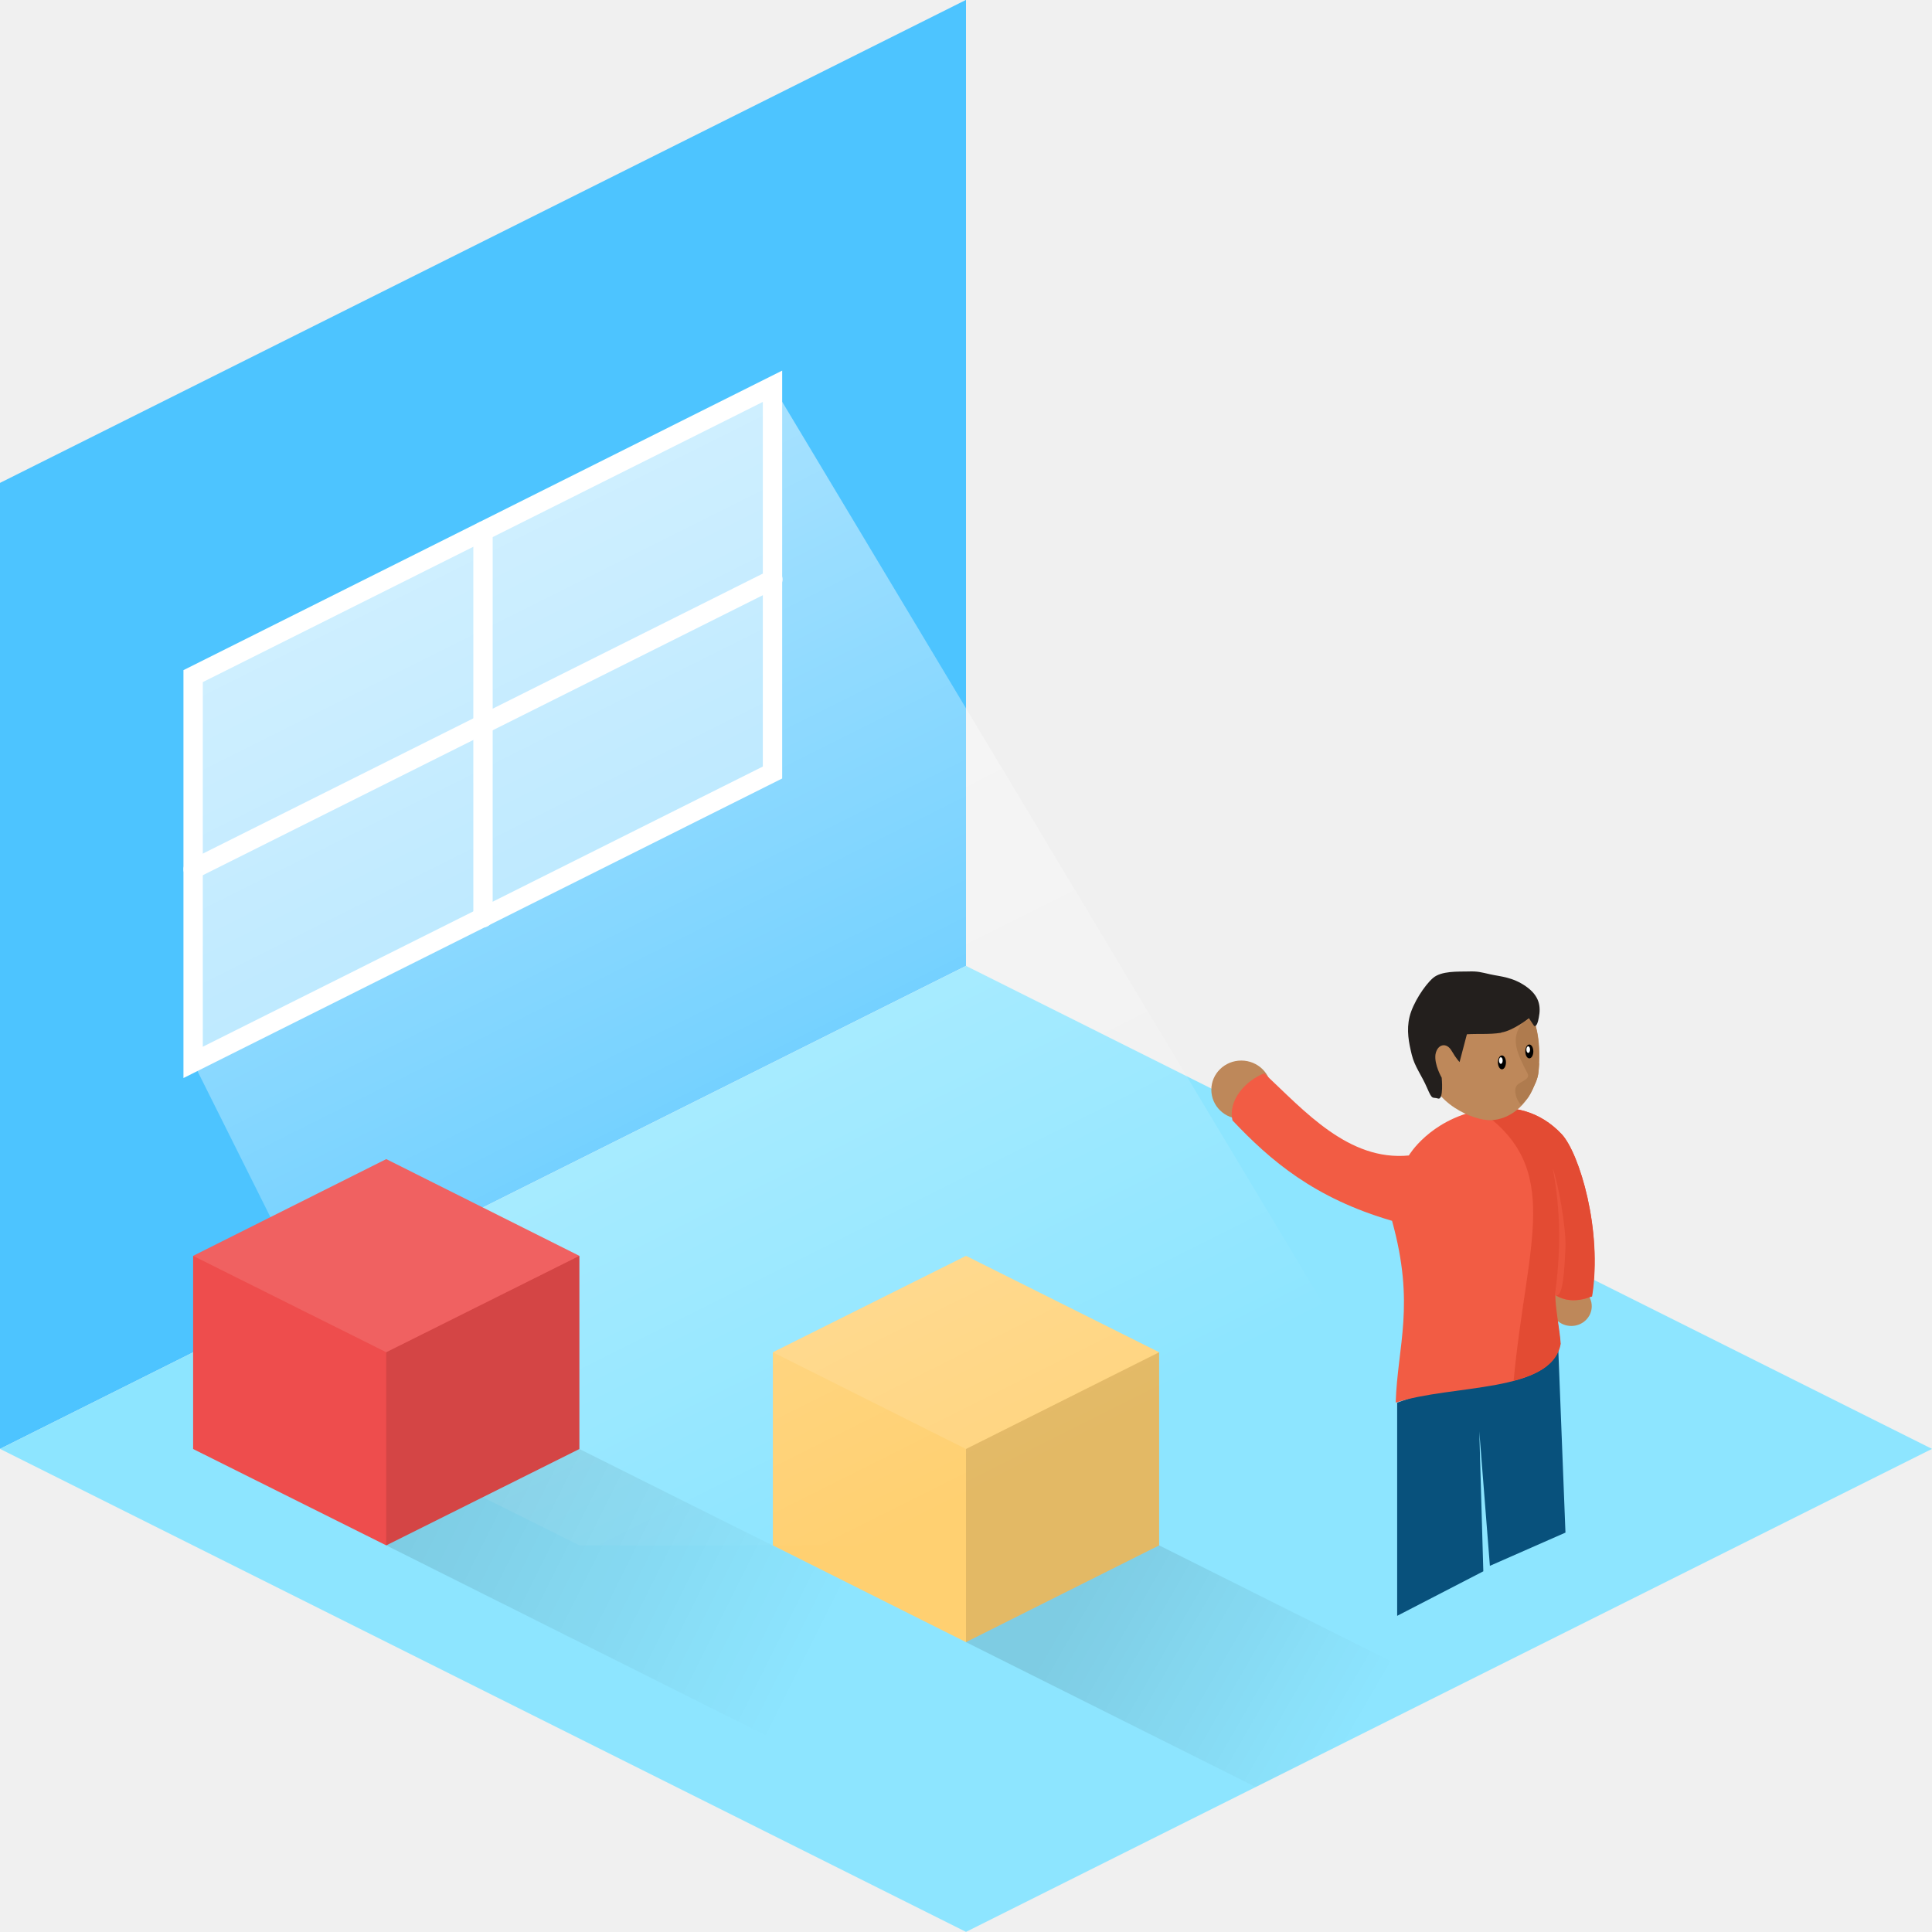
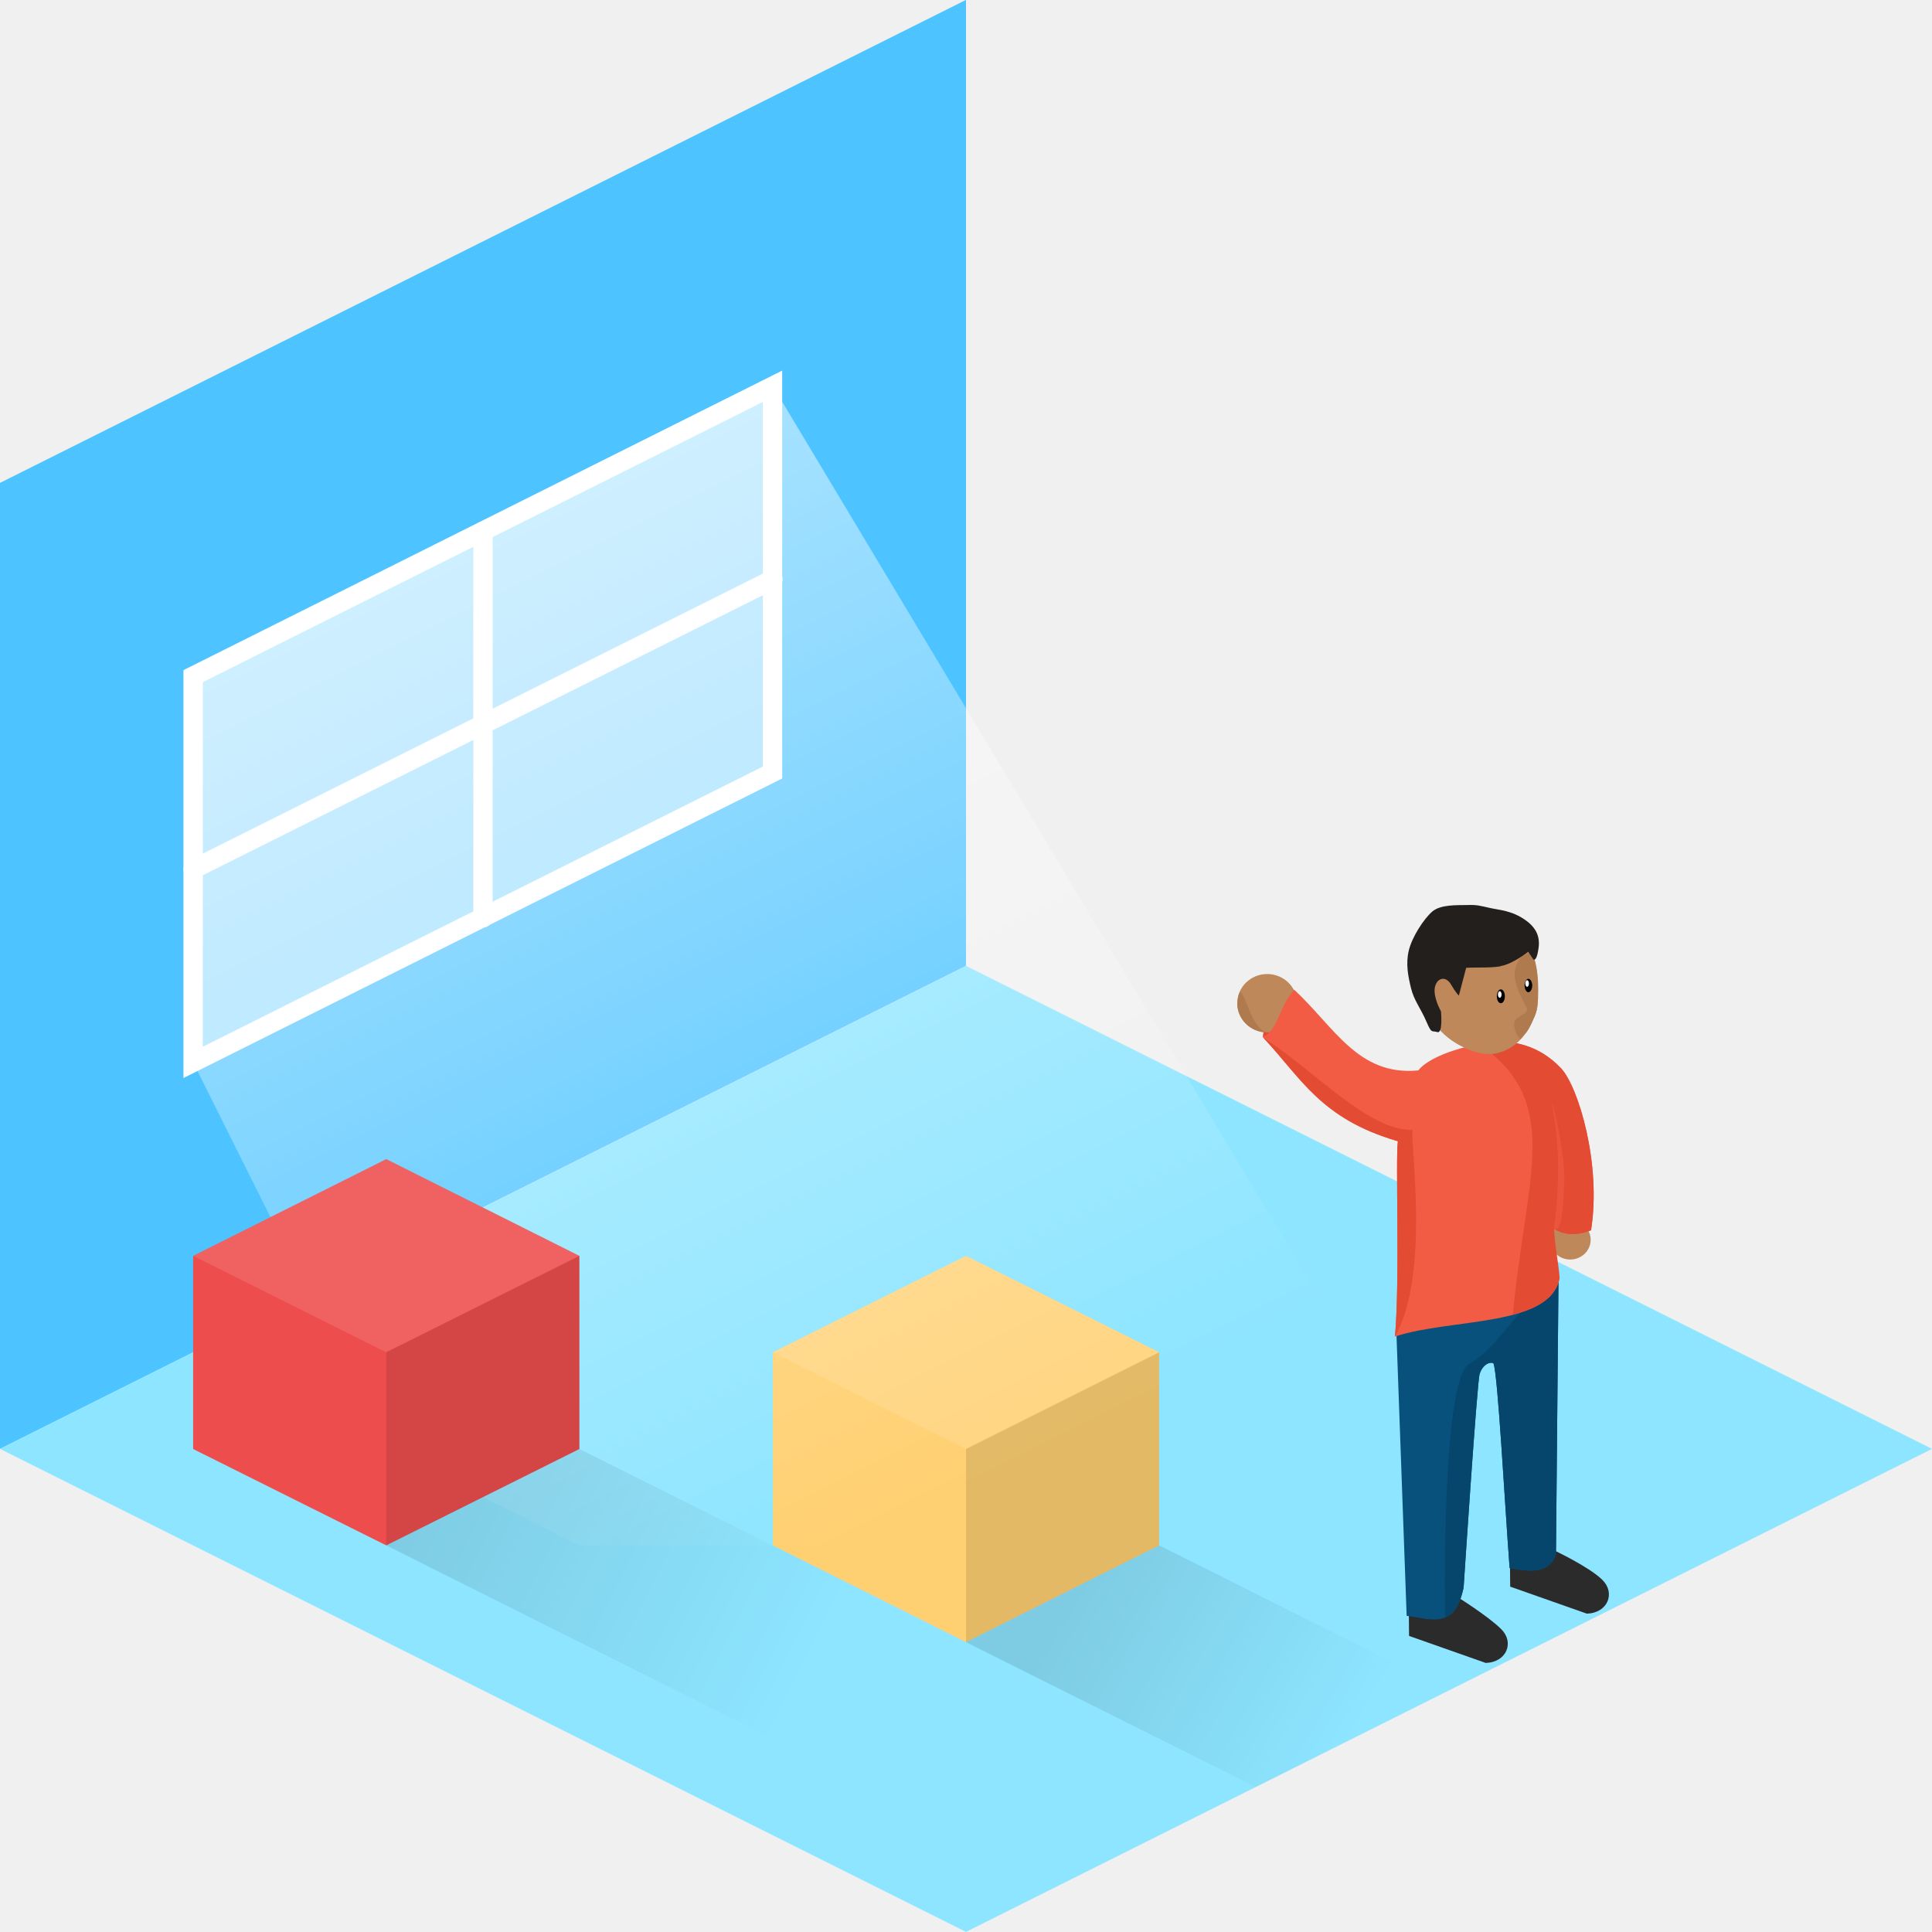
<svg xmlns="http://www.w3.org/2000/svg" xmlns:xlink="http://www.w3.org/1999/xlink" width="20" height="20" viewBox="0 0 5.292 5.292" version="1.1" id="svg8">
  <defs id="defs2">
    <linearGradient id="linearGradient904">
      <stop style="stop-color:#000000;stop-opacity:0.11" offset="0" id="stop900" />
      <stop style="stop-color:#000000;stop-opacity:0;" offset="1" id="stop902" />
    </linearGradient>
    <linearGradient id="linearGradient848">
      <stop style="stop-color:#ffffff;stop-opacity:0.51" offset="0" id="stop844" />
      <stop style="stop-color:#ffffff;stop-opacity:0" offset="1" id="stop846" />
    </linearGradient>
    <linearGradient xlink:href="#linearGradient848" id="linearGradient850" x1="1.058" y1="1.587" x2="2.381" y2="4.233" gradientUnits="userSpaceOnUse" />
    <linearGradient xlink:href="#linearGradient904" id="linearGradient906" x1="1.058" y1="4.233" x2="2.117" y2="4.762" gradientUnits="userSpaceOnUse" />
    <linearGradient xlink:href="#linearGradient904" id="linearGradient916" gradientUnits="userSpaceOnUse" x1="1.375" y1="4.07" x2="2.117" y2="4.498" gradientTransform="translate(1.5875,0.2645833)" />
  </defs>
  <g id="layer1" transform="translate(0,-291.7083)" style="display:inline">
    <path style="fill:#4dc4ff;fill-opacity:1;stroke:none;stroke-width:0.265px;stroke-linecap:butt;stroke-linejoin:miter;stroke-opacity:1" d="m 0,293.031 2.646,-1.323 v 2.646 L 0,295.677 Z" id="path816" />
    <path style="fill:#8de5ff;fill-opacity:1;stroke:none;stroke-width:0.265px;stroke-linecap:butt;stroke-linejoin:miter;stroke-opacity:1" d="m 0,295.677 2.646,1.323 2.646,-1.323 -2.646,-1.323 z" id="path820" />
  </g>
  <g id="layer4" style="display:inline">
    <path style="fill:#ffffff;fill-opacity:0.442;stroke:none;stroke-width:0.265px;stroke-linecap:butt;stroke-linejoin:miter;stroke-opacity:1" d="m 0.529,1.852 1.587,-0.794 v 1.058 l -1.587,0.794 z" id="path831" />
  </g>
  <g id="layer2">
    <path style="fill:none;stroke:#ffffff;stroke-width:0.053;stroke-linecap:butt;stroke-linejoin:miter;stroke-miterlimit:4;stroke-dasharray:none;stroke-opacity:1" d="m 0.529,1.852 1.587,-0.794 v 1.058 l -1.587,0.794 z" id="path823" />
    <path style="fill:none;stroke:#ffffff;stroke-width:0.053;stroke-linecap:round;stroke-linejoin:round;stroke-miterlimit:4;stroke-dasharray:none;stroke-opacity:1" d="M 0.529,2.381 2.117,1.587" id="path826" />
    <path style="fill:none;stroke:#ffffff;stroke-width:0.053;stroke-linecap:round;stroke-linejoin:round;stroke-miterlimit:4;stroke-dasharray:none;stroke-opacity:1" d="M 1.323,1.455 V 2.514" id="path828" />
  </g>
-   <g id="layer7" style="display:none">
-     <path style="fill:#53d4ff;fill-opacity:1;stroke:#00b1ec;stroke-width:0.053;stroke-linecap:round;stroke-linejoin:round;stroke-miterlimit:4;stroke-dasharray:none;stroke-opacity:1" d="m 4.233,4.233 0.265,-0.132 5e-7,-0.661 -5e-7,0.661 0.265,-0.132 1e-7,-1.058 -1e-7,-0.265 C 4.766,2.51 4.631,2.325 4.498,2.381 4.308,2.461 4.231,2.586 4.235,2.772 L 3.704,2.228 c -0.101,-0.053 -0.204,0.089 -0.047,0.224 l 0.574,0.569 z" id="path924" />
-     <path style="opacity:0.86;fill:#53d4ff;fill-opacity:1;stroke:#00b1ec;stroke-width:0.053;stroke-linecap:round;stroke-linejoin:round;stroke-miterlimit:4;stroke-dasharray:none;stroke-opacity:1" d="M 4.763,2.07 A 0.242,0.289 42.481 0 1 4.499,2.381 0.242,0.289 42.481 0 1 4.233,2.165 0.242,0.289 42.481 0 1 4.495,1.853 0.242,0.289 42.481 0 1 4.762,2.066" id="path926" />
-   </g>
  <g id="layer8">
-     <ellipse ry="0.054" rx="0.056" cy="3.578" cx="4.304" id="ellipse940" style="opacity:1;fill:#be885a;fill-opacity:1;stroke:none;stroke-width:0.008;stroke-linecap:round;stroke-linejoin:round;stroke-miterlimit:4;stroke-dasharray:none;stroke-opacity:1" />
-     <ellipse style="opacity:1;fill:#be885a;fill-opacity:1;stroke:none;stroke-width:0.012;stroke-linecap:round;stroke-linejoin:round;stroke-miterlimit:4;stroke-dasharray:none;stroke-opacity:1" id="path938" cx="3.4" cy="2.985" rx="0.082" ry="0.08" />
-     <path style="fill:#08517c;stroke:none;stroke-width:0.265px;stroke-linecap:butt;stroke-linejoin:miter;stroke-opacity:1;fill-opacity:1" d="M 3.827,3.842 V 4.426 L 4.063,4.304 4.052,3.921 4.081,4.289 4.288,4.198 4.268,3.687 Z" id="path932" />
-     <path style="fill:#f25c44;fill-opacity:1;stroke:none;stroke-width:0.265px;stroke-linecap:butt;stroke-linejoin:miter;stroke-opacity:1" d="m 3.376,3.069 c 0.104,0.11 0.224,0.213 0.437,0.275 0.064,0.231 0.015,0.341 0.01,0.498 0.153,-0.051 0.427,-0.025 0.451,-0.161 -0.003,-0.042 -0.014,-0.091 -0.015,-0.134 0.028,0.018 0.062,0.019 0.101,0.004 C 4.39,3.37 4.326,3.159 4.278,3.107 4.22,3.045 4.142,3.022 4.052,3.041 3.915,3.069 3.859,3.165 3.859,3.165 3.694,3.181 3.573,3.043 3.463,2.94 c -0.05,0.019 -0.1,0.073 -0.087,0.129 z" id="path930" />
-     <path id="path958" d="m 4.146,3.782 c 0.068,-0.018 0.119,-0.046 0.129,-0.101 -0.003,-0.042 -0.014,-0.091 -0.015,-0.134 0.028,0.018 0.062,0.019 0.101,0.004 C 4.39,3.37 4.326,3.159 4.278,3.107 4.22,3.045 4.142,3.022 4.052,3.041 c 0.233,0.159 0.129,0.362 0.094,0.742 z" style="fill:#e34b33;fill-opacity:1;stroke:none;stroke-width:0.265px;stroke-linecap:butt;stroke-linejoin:miter;stroke-opacity:1" />
-     <path style="opacity:1;fill:#be885a;fill-opacity:1;stroke:none;stroke-width:0.026;stroke-linecap:round;stroke-linejoin:round;stroke-miterlimit:4;stroke-dasharray:none;stroke-opacity:1" d="m 4.216,2.913 c -0.002,0.034 -0.003,0.039 -0.018,0.071 -0.032,0.067 -0.087,0.087 -0.124,0.084 -0.053,-0.004 -0.166,-0.057 -0.166,-0.163 0,-0.107 0.071,-0.193 0.158,-0.193 0.087,0 0.157,0.041 0.15,0.201 z" id="ellipse942" />
-     <path id="path956" d="m 4.216,2.913 c -0.002,0.034 -0.003,0.039 -0.018,0.071 -0.013,0.028 -0.017,0.027 -0.031,0.043 -0.014,-0.013 -0.022,-0.042 -0.012,-0.054 0.009,-0.011 0.038,-0.016 0.029,-0.033 -0.029,-0.055 -0.048,-0.096 -0.014,-0.138 0.013,-0.009 0.014,-0.005 0.022,-0.014 0.026,-0.02 -0.006,-0.054 0.015,0.025 0.007,0.027 0.01,0.06 0.008,0.1 z" style="opacity:1;fill:#af7b4e;fill-opacity:1;stroke:none;stroke-width:0.026;stroke-linecap:round;stroke-linejoin:round;stroke-miterlimit:4;stroke-dasharray:none;stroke-opacity:1" />
-     <path style="fill:#231f1d;fill-opacity:1;stroke:none;stroke-width:0.265px;stroke-linecap:butt;stroke-linejoin:miter;stroke-opacity:1" d="m 4.113,2.828 c 0.032,-0.005 0.075,-0.039 0.075,-0.039 l 0.014,0.021 c 0,0 0.008,0.007 0.013,-0.023 0.006,-0.03 0.002,-0.059 -0.035,-0.085 -0.037,-0.026 -0.07,-0.027 -0.097,-0.033 -0.027,-0.006 -0.035,-0.009 -0.062,-0.008 -0.027,6.44e-4 -0.073,-0.002 -0.096,0.018 -0.023,0.02 -0.055,0.069 -0.064,0.106 -0.009,0.037 -0.002,0.071 0.006,0.104 0.008,0.033 0.027,0.056 0.042,0.091 0.015,0.035 0.014,0.024 0.03,0.029 0.016,0.005 0.01,-0.057 0.01,-0.057 0,0 -0.021,-0.036 -0.017,-0.064 0.005,-0.028 0.03,-0.034 0.044,-0.01 0.014,0.024 0.022,0.031 0.022,0.031 l 0.02,-0.076 c 0.031,-0.002 0.061,9.519e-4 0.093,-0.004 z" id="path944" />
-     <path style="opacity:1;fill:#000000;fill-opacity:1;stroke:none;stroke-width:0.053;stroke-linecap:round;stroke-linejoin:round;stroke-miterlimit:4;stroke-dasharray:none;stroke-opacity:1" d="m 4.2,2.88 a 0.011,0.019 0 0 1 -0.011,0.019 0.011,0.019 0 0 1 -0.011,-0.019 0.011,0.019 0 0 1 0.011,-0.019 0.011,0.019 0 0 1 0.011,0.019 z" id="path946" />
-     <path id="path949" d="m 4.125,2.91 a 0.011,0.019 0 0 1 -0.011,0.019 0.011,0.019 0 0 1 -0.011,-0.019 0.011,0.019 0 0 1 0.011,-0.019 0.011,0.019 0 0 1 0.011,0.019 z" style="opacity:1;fill:#000000;fill-opacity:1;stroke:none;stroke-width:0.053;stroke-linecap:round;stroke-linejoin:round;stroke-miterlimit:4;stroke-dasharray:none;stroke-opacity:1" />
-     <path style="opacity:1;fill:#ffffff;fill-opacity:1;stroke:none;stroke-width:0.026;stroke-linecap:round;stroke-linejoin:round;stroke-miterlimit:4;stroke-dasharray:none;stroke-opacity:1" d="m 4.116,2.905 a 0.005,0.009 0 0 1 -0.005,0.009 0.005,0.009 0 0 1 -0.005,-0.009 0.005,0.009 0 0 1 0.005,-0.009 0.005,0.009 0 0 1 0.005,0.009 z" id="path951" />
-     <path id="path953" d="m 4.191,2.875 a 0.005,0.009 0 0 1 -0.005,0.009 0.005,0.009 0 0 1 -0.005,-0.009 0.005,0.009 0 0 1 0.005,-0.009 0.005,0.009 0 0 1 0.005,0.009 z" style="opacity:1;fill:#ffffff;fill-opacity:1;stroke:none;stroke-width:0.025;stroke-linecap:round;stroke-linejoin:round;stroke-miterlimit:4;stroke-dasharray:none;stroke-opacity:1" />
-     <path style="fill:#eb553d;fill-opacity:1;stroke:none;stroke-width:0.265px;stroke-linecap:butt;stroke-linejoin:miter;stroke-opacity:1" d="m 4.259,3.547 c 0.023,0.013 0.026,-0.07 0.029,-0.127 0.003,-0.057 -0.022,-0.188 -0.035,-0.22 0.023,0.117 0.022,0.235 0.006,0.347 z" id="path960" />
+     <ellipse ry="0.054" rx="0.056" cy="3.396" cx="4.301" id="ellipse940" style="opacity:1;fill:#be885a;fill-opacity:1;stroke:none;stroke-width:0.008;stroke-linecap:round;stroke-linejoin:round;stroke-miterlimit:4;stroke-dasharray:none;stroke-opacity:1" />
+     <path style="fill:#e34b33;fill-opacity:1;stroke:none;stroke-width:0.265px;stroke-linecap:butt;stroke-linejoin:miter;stroke-opacity:1" d="m 3.459,2.84 c 6.087e-4,-0.015 0.008,-0.032 0.022,-0.041 l 0.027,0.029 z" id="path972" />
+     <path style="opacity:1;fill:#be885a;fill-opacity:1;stroke:none;stroke-width:0.012;stroke-linecap:round;stroke-linejoin:round;stroke-miterlimit:4;stroke-dasharray:none;stroke-opacity:1" d="m 3.553,2.748 a 0.082,0.08 0 0 1 -0.082,0.08 0.082,0.08 0 0 1 -0.082,-0.08 0.082,0.08 0 0 1 0.082,-0.08 0.082,0.08 0 0 1 0.082,0.08 z" id="path938" />
+     <path style="fill:#2b2b2b;fill-opacity:1;stroke:none;stroke-width:0.265px;stroke-linecap:butt;stroke-linejoin:miter;stroke-opacity:1" d="m 3.859,4.42 6.07e-4,0.061 0.21,0.074 c 0.058,-0.002 0.079,-0.057 0.042,-0.093 C 4.075,4.426 3.993,4.375 3.993,4.375 Z" id="path962" />
+     <path id="path964" d="m 4.136,4.285 6.07e-4,0.061 0.21,0.074 c 0.058,-0.002 0.079,-0.057 0.042,-0.093 -0.037,-0.036 -0.133,-0.081 -0.133,-0.081 z" style="fill:#2b2b2b;fill-opacity:1;stroke:none;stroke-width:0.265px;stroke-linecap:butt;stroke-linejoin:miter;stroke-opacity:1" />
+     <path style="fill:#08517c;fill-opacity:1;stroke:none;stroke-width:0.265px;stroke-linecap:butt;stroke-linejoin:miter;stroke-opacity:1" d="m 3.825,3.653 0.028,0.773 c 0.062,0.007 0.132,0.041 0.156,-0.077 0,0 0.037,-0.566 0.044,-0.586 0.011,-0.032 0.035,-0.033 0.038,-0.028 0.012,0.033 0.03,0.373 0.044,0.56 0.057,0.011 0.109,0.016 0.127,-0.038 l 0.007,-0.762 z" id="path932" />
+     <path id="path966" d="m 4.025,3.735 c -0.078,0.042 -0.067,0.696 -0.067,0.696 0.034,-0.014 0.041,-0.045 0.051,-0.082 0,0 0.037,-0.566 0.044,-0.586 0.011,-0.032 0.035,-0.033 0.038,-0.028 0.012,0.033 0.03,0.373 0.044,0.56 0.057,0.011 0.109,0.016 0.127,-0.038 l 0.007,-0.762 c -0.109,0.079 -0.166,0.198 -0.244,0.24 z" style="fill:#07466c;fill-opacity:1;stroke:none;stroke-width:0.265px;stroke-linecap:butt;stroke-linejoin:miter;stroke-opacity:1" />
+     <path style="fill:#f25c44;fill-opacity:1;stroke:none;stroke-width:0.265px;stroke-linecap:butt;stroke-linejoin:miter;stroke-opacity:1" d="m 3.458,2.84 c 0.104,0.11 0.158,0.224 0.371,0.286 -0.007,0.048 0.006,0.378 -0.008,0.535 0.153,-0.051 0.427,-0.025 0.451,-0.161 -0.018,-0.034 -0.016,-0.09 -0.015,-0.134 0.028,0.018 0.062,0.019 0.101,0.004 C 4.387,3.189 4.323,2.978 4.275,2.926 4.217,2.864 4.139,2.841 4.049,2.86 3.912,2.888 3.885,2.932 3.885,2.932 3.72,2.948 3.655,2.813 3.545,2.711 3.501,2.76 3.502,2.824 3.458,2.84 Z" id="path930" />
+     <path id="path958" d="m 4.143,3.601 c 0.068,-0.018 0.119,-0.046 0.129,-0.101 -0.003,-0.042 -0.014,-0.091 -0.015,-0.134 0.028,0.018 0.062,0.019 0.101,0.004 0.029,-0.181 -0.034,-0.393 -0.082,-0.444 -0.059,-0.062 -0.137,-0.085 -0.226,-0.067 0.233,0.159 0.129,0.362 0.094,0.742 z" style="fill:#e34b33;fill-opacity:1;stroke:none;stroke-width:0.265px;stroke-linecap:butt;stroke-linejoin:miter;stroke-opacity:1" />
+     <path id="path968" d="m 3.461,2.843 c 0.104,0.11 0.155,0.221 0.368,0.283 -0.007,0.048 0.006,0.378 -0.008,0.535 0.096,-0.167 0.042,-0.526 0.048,-0.566 C 3.747,3.098 3.597,2.929 3.461,2.843 Z" style="fill:#e34b33;fill-opacity:1;stroke:none;stroke-width:0.265px;stroke-linecap:butt;stroke-linejoin:miter;stroke-opacity:1" />
+     <path style="opacity:1;fill:#be885a;fill-opacity:1;stroke:none;stroke-width:0.026;stroke-linecap:round;stroke-linejoin:round;stroke-miterlimit:4;stroke-dasharray:none;stroke-opacity:1" d="m 4.213,2.732 c -0.002,0.034 -0.003,0.039 -0.018,0.071 -0.032,0.067 -0.087,0.087 -0.124,0.084 -0.053,-0.004 -0.166,-0.057 -0.166,-0.163 0,-0.107 0.071,-0.193 0.158,-0.193 0.087,0 0.157,0.041 0.15,0.201 z" id="ellipse942" />
+     <path id="path956" d="m 4.213,2.732 c -0.002,0.034 -0.003,0.039 -0.018,0.071 -0.013,0.028 -0.017,0.027 -0.031,0.043 -0.014,-0.013 -0.022,-0.042 -0.012,-0.054 0.009,-0.011 0.038,-0.016 0.029,-0.033 -0.029,-0.055 -0.048,-0.096 -0.014,-0.138 0.013,-0.009 0.014,-0.005 0.022,-0.014 0.026,-0.02 -0.006,-0.054 0.015,0.025 0.007,0.027 0.01,0.06 0.008,0.1 z" style="opacity:1;fill:#af7b4e;fill-opacity:1;stroke:none;stroke-width:0.026;stroke-linecap:round;stroke-linejoin:round;stroke-miterlimit:4;stroke-dasharray:none;stroke-opacity:1" />
+     <path style="fill:#231f1d;fill-opacity:1;stroke:none;stroke-width:0.265px;stroke-linecap:butt;stroke-linejoin:miter;stroke-opacity:1" d="m 4.111,2.646 c 0.032,-0.005 0.075,-0.039 0.075,-0.039 l 0.014,0.021 c 0,0 0.008,0.007 0.013,-0.023 0.006,-0.03 0.002,-0.059 -0.035,-0.085 -0.037,-0.026 -0.07,-0.027 -0.097,-0.033 -0.027,-0.006 -0.035,-0.009 -0.062,-0.008 -0.027,6.44e-4 -0.073,-0.002 -0.096,0.018 -0.023,0.02 -0.055,0.069 -0.064,0.106 -0.009,0.037 -0.002,0.071 0.006,0.104 0.008,0.033 0.027,0.056 0.042,0.091 0.015,0.035 0.014,0.024 0.03,0.029 0.016,0.005 0.01,-0.057 0.01,-0.057 0,0 -0.021,-0.036 -0.017,-0.064 0.005,-0.028 0.03,-0.034 0.044,-0.01 0.014,0.024 0.022,0.031 0.022,0.031 l 0.02,-0.076 c 0.031,-0.002 0.061,9.519e-4 0.093,-0.004 z" id="path944" />
+     <path style="opacity:1;fill:#000000;fill-opacity:1;stroke:none;stroke-width:0.053;stroke-linecap:round;stroke-linejoin:round;stroke-miterlimit:4;stroke-dasharray:none;stroke-opacity:1" d="M 4.197,2.699 A 0.011,0.019 0 0 1 4.186,2.718 0.011,0.019 0 0 1 4.176,2.699 0.011,0.019 0 0 1 4.186,2.681 0.011,0.019 0 0 1 4.197,2.699 Z" id="path946" />
+     <path id="path949" d="m 4.122,2.729 a 0.011,0.019 0 0 1 -0.011,0.019 0.011,0.019 0 0 1 -0.011,-0.019 0.011,0.019 0 0 1 0.011,-0.019 0.011,0.019 0 0 1 0.011,0.019 z" style="opacity:1;fill:#000000;fill-opacity:1;stroke:none;stroke-width:0.053;stroke-linecap:round;stroke-linejoin:round;stroke-miterlimit:4;stroke-dasharray:none;stroke-opacity:1" />
+     <path style="opacity:1;fill:#ffffff;fill-opacity:1;stroke:none;stroke-width:0.026;stroke-linecap:round;stroke-linejoin:round;stroke-miterlimit:4;stroke-dasharray:none;stroke-opacity:1" d="m 4.113,2.724 a 0.005,0.009 0 0 1 -0.005,0.009 0.005,0.009 0 0 1 -0.005,-0.009 0.005,0.009 0 0 1 0.005,-0.009 0.005,0.009 0 0 1 0.005,0.009 z" id="path951" />
+     <path id="path953" d="m 4.188,2.694 a 0.005,0.009 0 0 1 -0.005,0.009 0.005,0.009 0 0 1 -0.005,-0.009 0.005,0.009 0 0 1 0.005,-0.009 0.005,0.009 0 0 1 0.005,0.009 z" style="opacity:1;fill:#ffffff;fill-opacity:1;stroke:none;stroke-width:0.025;stroke-linecap:round;stroke-linejoin:round;stroke-miterlimit:4;stroke-dasharray:none;stroke-opacity:1" />
+     <path style="fill:#eb553d;fill-opacity:1;stroke:none;stroke-width:0.265px;stroke-linecap:butt;stroke-linejoin:miter;stroke-opacity:1" d="m 4.256,3.366 c 0.023,0.013 0.026,-0.07 0.029,-0.127 0.003,-0.057 -0.022,-0.188 -0.035,-0.22 0.023,0.117 0.022,0.235 0.006,0.347 z" id="path960" />
+     <path id="path975" d="m 3.471,2.828 c -0.045,-10e-8 -0.082,-0.036 -0.082,-0.08 0.012,-0.097 0.028,0.07 0.082,0.08 z" style="opacity:1;fill:#af7b4e;fill-opacity:1;stroke:none;stroke-width:0.012;stroke-linecap:round;stroke-linejoin:round;stroke-miterlimit:4;stroke-dasharray:none;stroke-opacity:1" />
  </g>
  <g id="layer6" style="display:inline">
    <path id="path908" d="M 2.117,4.233 V 3.704 L 2.646,3.44 3.175,3.704 V 4.233 L 2.646,4.498 Z" style="fill:#ffd071;fill-opacity:1;stroke:none;stroke-width:0.265px;stroke-linecap:butt;stroke-linejoin:miter;stroke-opacity:1" />
    <path id="path910" d="M 2.646,3.44 2.117,3.704 2.646,3.969 3.175,3.704 Z" style="display:inline;fill:#ffffff;fill-opacity:0.11;stroke:none;stroke-width:0.265px;stroke-linecap:butt;stroke-linejoin:miter;stroke-opacity:1" />
    <path id="path912" d="M 2.646,3.969 3.175,3.704 V 4.233 L 2.646,4.498 Z" style="display:inline;fill:#000000;fill-opacity:0.112;stroke:none;stroke-width:0.265px;stroke-linecap:butt;stroke-linejoin:miter;stroke-opacity:1" />
    <path id="path914" d="M 3.175,4.233 3.969,4.63 3.44,4.895 2.646,4.498 Z" style="fill:url(#linearGradient916);fill-opacity:1;stroke:none;stroke-width:0.265px;stroke-linecap:butt;stroke-linejoin:miter;stroke-opacity:1" />
  </g>
  <g id="layer5" style="display:inline">
    <path style="fill:url(#linearGradient850);fill-opacity:1;stroke:none;stroke-width:0.265px;stroke-linecap:butt;stroke-linejoin:miter;stroke-opacity:1" d="M 1.058,3.969 0.529,2.91 V 1.852 L 2.117,1.058 3.704,3.704 2.646,4.233 H 1.587 Z" id="path834" />
  </g>
  <g id="layer3" style="display:inline">
    <path style="fill:#ee4d4d;fill-opacity:1;stroke:none;stroke-width:0.265px;stroke-linecap:butt;stroke-linejoin:miter;stroke-opacity:1" d="M 0.529,3.969 V 3.44 L 1.058,3.175 1.587,3.44 V 3.969 L 1.058,4.233 Z" id="path868" />
    <path style="display:inline;fill:#ffffff;fill-opacity:0.11;stroke:none;stroke-width:0.265px;stroke-linecap:butt;stroke-linejoin:miter;stroke-opacity:1" d="M 1.058,3.175 0.529,3.44 1.058,3.704 1.587,3.44 Z" id="path4599" />
    <path style="display:inline;fill:#000000;fill-opacity:0.112;stroke:none;stroke-width:0.265px;stroke-linecap:butt;stroke-linejoin:miter;stroke-opacity:1" d="M 1.058,3.704 1.587,3.44 V 3.969 L 1.058,4.233 Z" id="path4596" />
    <path style="fill:url(#linearGradient906);fill-opacity:1;stroke:none;stroke-width:0.265px;stroke-linecap:butt;stroke-linejoin:miter;stroke-opacity:1" d="M 1.587,3.969 2.646,4.498 2.117,4.763 1.058,4.233 Z" id="path882" />
  </g>
</svg>
